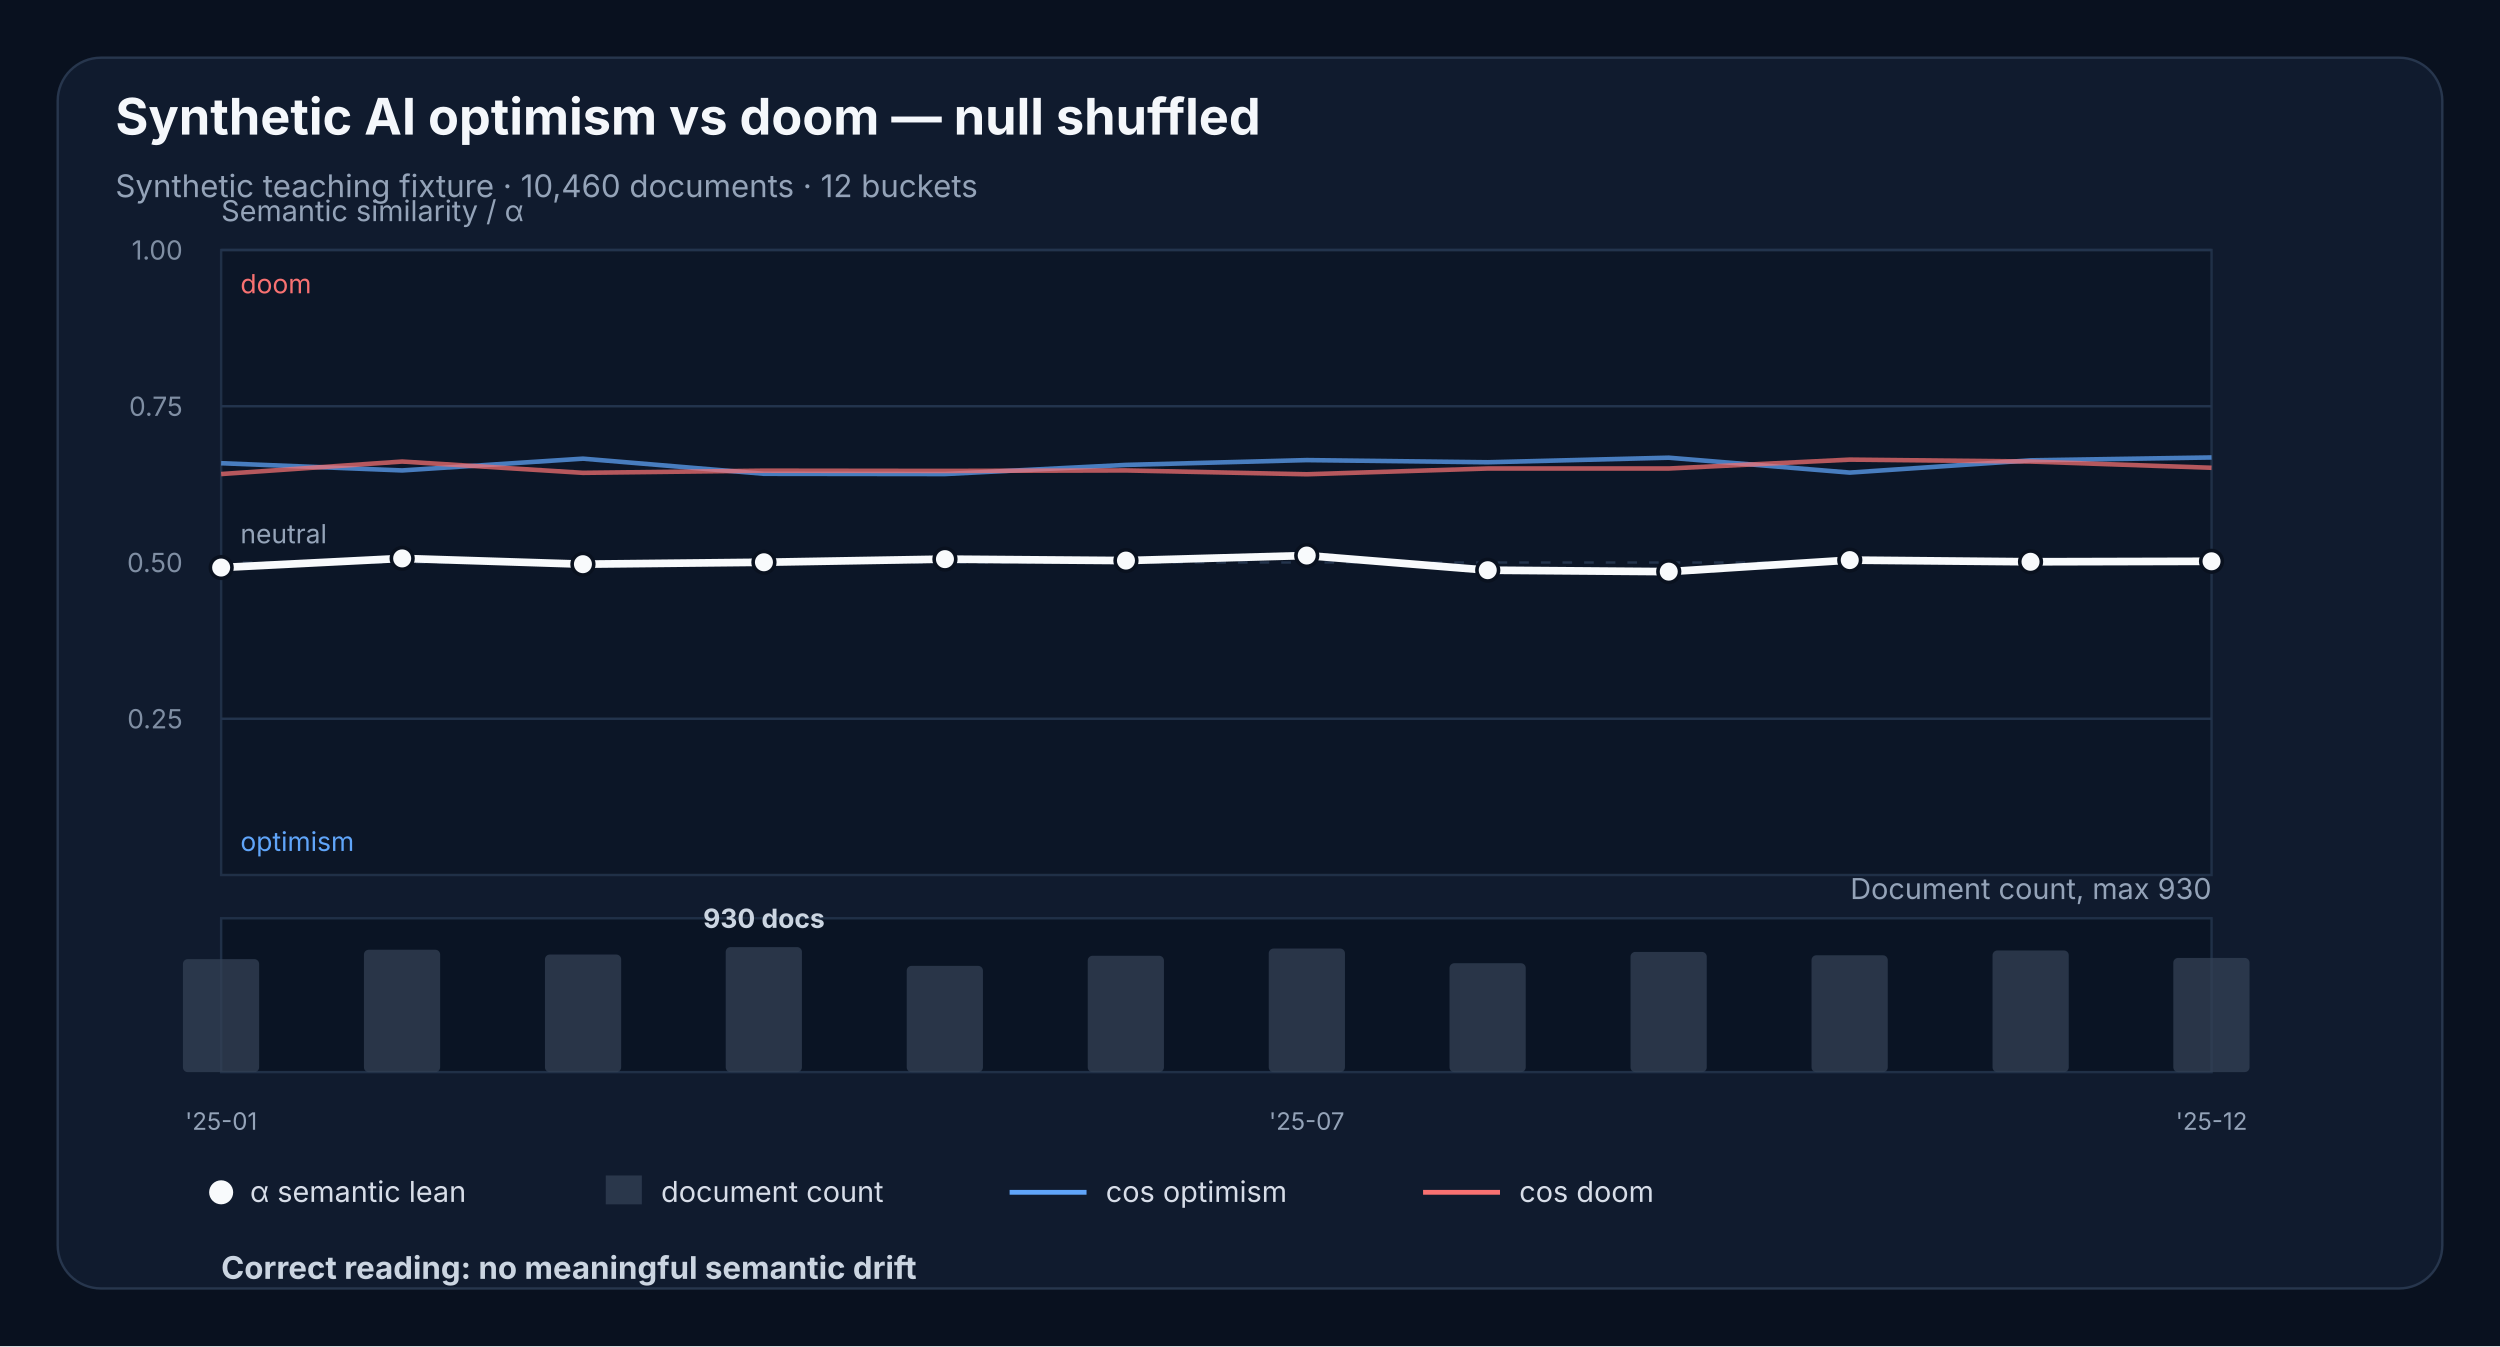
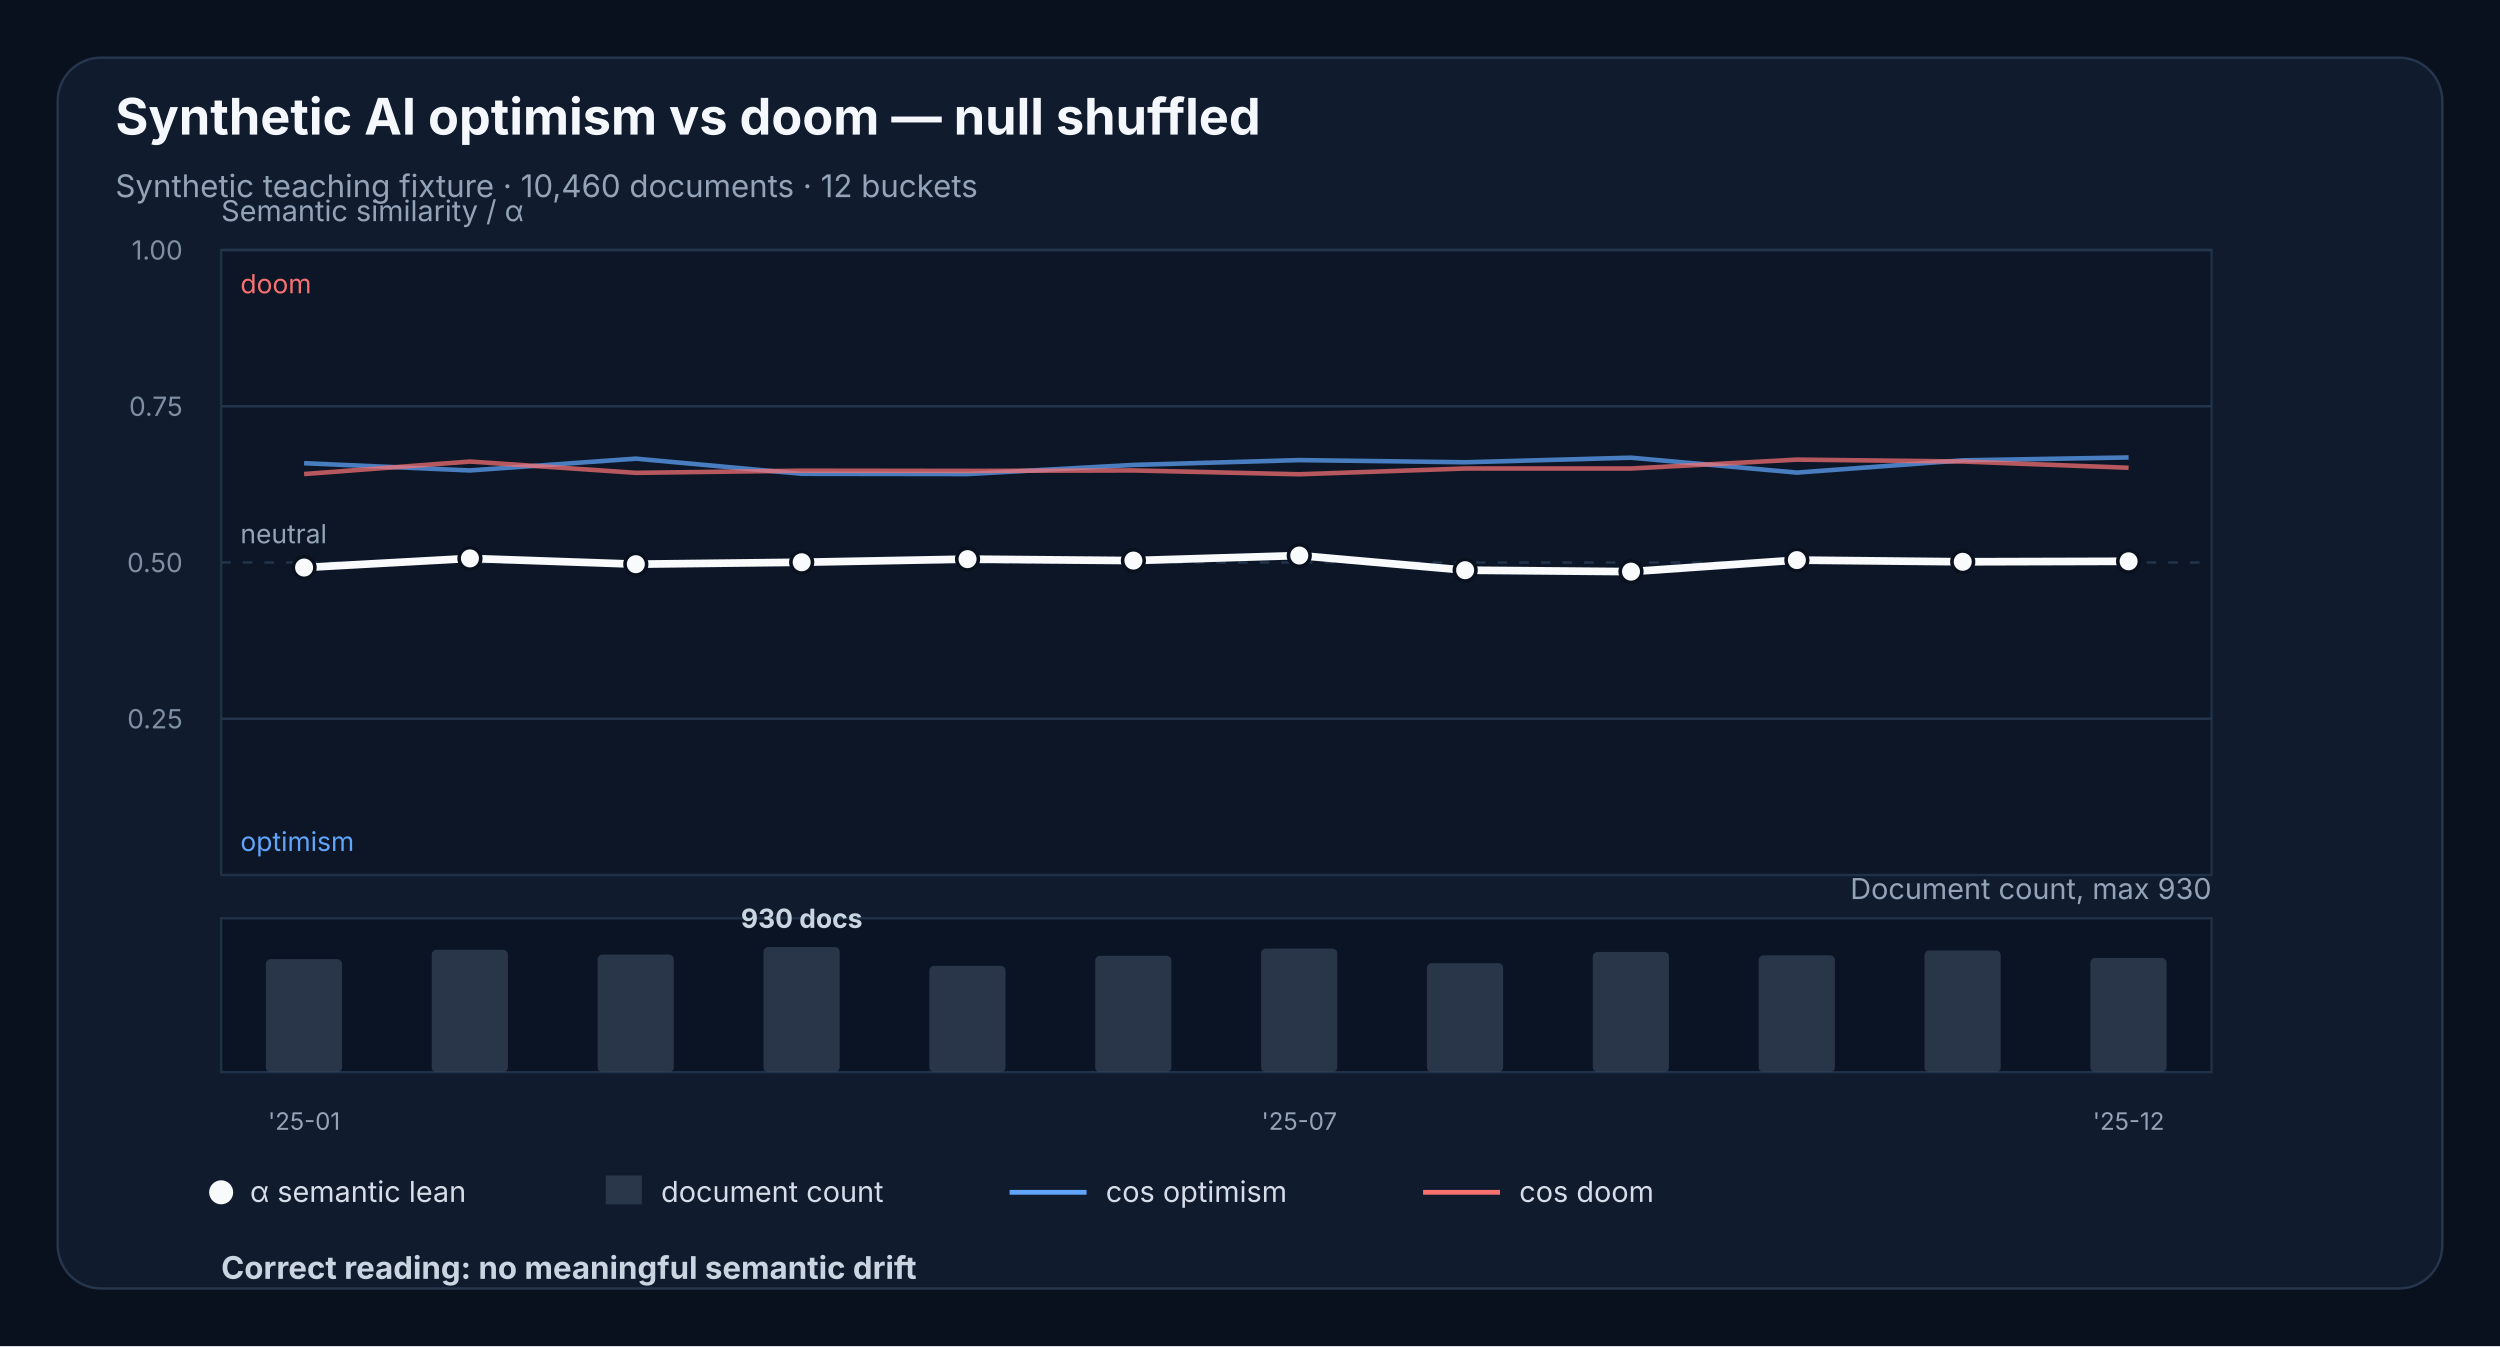
<svg xmlns="http://www.w3.org/2000/svg" width="1040" height="560" viewBox="0 0 1040 560" role="img" aria-label="Semantic trend teaching chart for null-shuffled">
  <rect width="100%" height="100%" fill="#09111f" />
  <rect x="24" y="24" width="992" height="512" rx="18" fill="#101b2e" stroke="#27364d" />
  <text x="48.0" y="56.0" fill="#f4f7fb" font-family="Inter, -apple-system, BlinkMacSystemFont, Segoe UI, sans-serif" font-size="21" font-weight="700" text-anchor="start">Synthetic AI optimism vs doom — null shuffled</text>
  <text x="48.0" y="82.0" fill="#94a3b8" font-family="Inter, -apple-system, BlinkMacSystemFont, Segoe UI, sans-serif" font-size="13" font-weight="400" text-anchor="start">Synthetic teaching fixture · 10,460 documents · 12 buckets</text>
  <rect x="92" y="104" width="828" height="260" fill="#0c1627" stroke="#203047" />
  <rect x="92" y="382" width="828" height="64" fill="#0a1424" stroke="#203047" />
  <text x="92.0" y="92.0" fill="#94a3b8" font-family="Inter, -apple-system, BlinkMacSystemFont, Segoe UI, sans-serif" font-size="12" font-weight="400" text-anchor="start">Semantic similarity / α</text>
  <text x="920.0" y="374.0" fill="#94a3b8" font-family="Inter, -apple-system, BlinkMacSystemFont, Segoe UI, sans-serif" font-size="12" font-weight="400" text-anchor="end">Document count, max 930</text>
  <line x1="92.0" y1="299.0" x2="920.0" y2="299.0" stroke="#23344d" stroke-width="1" />
  <text x="76.0" y="303.0" fill="#7f8ea3" font-family="Inter, -apple-system, BlinkMacSystemFont, Segoe UI, sans-serif" font-size="11" font-weight="400" text-anchor="end">0.25</text>
  <line x1="92.0" y1="234.0" x2="920.0" y2="234.0" stroke="#23344d" stroke-width="1" stroke-dasharray="4 5" />
  <text x="76.0" y="238.0" fill="#7f8ea3" font-family="Inter, -apple-system, BlinkMacSystemFont, Segoe UI, sans-serif" font-size="11" font-weight="400" text-anchor="end">0.50</text>
  <line x1="92.0" y1="169.0" x2="920.0" y2="169.0" stroke="#23344d" stroke-width="1" />
  <text x="76.0" y="173.0" fill="#7f8ea3" font-family="Inter, -apple-system, BlinkMacSystemFont, Segoe UI, sans-serif" font-size="11" font-weight="400" text-anchor="end">0.75</text>
  <line x1="92.0" y1="104.0" x2="920.0" y2="104.0" stroke="#23344d" stroke-width="1" />
  <text x="76.0" y="108.0" fill="#7f8ea3" font-family="Inter, -apple-system, BlinkMacSystemFont, Segoe UI, sans-serif" font-size="11" font-weight="400" text-anchor="end">1.00</text>
  <text x="100.0" y="122.0" fill="#f87171" font-family="Inter, -apple-system, BlinkMacSystemFont, Segoe UI, sans-serif" font-size="11" font-weight="400" text-anchor="start">doom</text>
  <text x="100.0" y="354.0" fill="#60a5fa" font-family="Inter, -apple-system, BlinkMacSystemFont, Segoe UI, sans-serif" font-size="11" font-weight="400" text-anchor="start">optimism</text>
  <text x="100.0" y="226.0" fill="#94a3b8" font-family="Inter, -apple-system, BlinkMacSystemFont, Segoe UI, sans-serif" font-size="11" font-weight="400" text-anchor="start">neutral</text>
  <g data-layer="volume-bars">
-     <rect x="76.1" y="399.0" width="31.7" height="47.0" rx="2" fill="#334155" opacity="0.74" />
-     <rect x="151.4" y="395.1" width="31.7" height="50.9" rx="2" fill="#334155" opacity="0.74" />
-     <rect x="226.7" y="397.1" width="31.7" height="48.9" rx="2" fill="#334155" opacity="0.74" />
-     <rect x="301.9" y="394.0" width="31.7" height="52.0" rx="2" fill="#334155" opacity="0.74" />
-     <text x="317.8" y="386.0" fill="#cbd5e1" font-family="Inter, -apple-system, BlinkMacSystemFont, Segoe UI, sans-serif" font-size="11" font-weight="700" text-anchor="middle">930 docs</text>
-     <rect x="377.2" y="401.8" width="31.7" height="44.2" rx="2" fill="#334155" opacity="0.74" />
-     <rect x="452.5" y="397.6" width="31.7" height="48.4" rx="2" fill="#334155" opacity="0.74" />
-     <rect x="527.8" y="394.6" width="31.7" height="51.4" rx="2" fill="#334155" opacity="0.74" />
-     <rect x="603.0" y="400.7" width="31.7" height="45.3" rx="2" fill="#334155" opacity="0.74" />
-     <rect x="678.3" y="396.0" width="31.7" height="50.0" rx="2" fill="#334155" opacity="0.74" />
-     <rect x="753.6" y="397.4" width="31.7" height="48.6" rx="2" fill="#334155" opacity="0.74" />
-     <rect x="828.9" y="395.4" width="31.7" height="50.6" rx="2" fill="#334155" opacity="0.74" />
-     <rect x="904.1" y="398.5" width="31.7" height="47.5" rx="2" fill="#334155" opacity="0.74" />
+     <rect x="110.6" y="399.0" width="31.7" height="47.0" rx="2" fill="#334155" opacity="0.74" />
+     <rect x="179.6" y="395.1" width="31.7" height="50.9" rx="2" fill="#334155" opacity="0.74" />
+     <rect x="248.6" y="397.1" width="31.7" height="48.9" rx="2" fill="#334155" opacity="0.74" />
+     <rect x="317.6" y="394.0" width="31.7" height="52.0" rx="2" fill="#334155" opacity="0.74" />
+     <text x="333.5" y="386.0" fill="#cbd5e1" font-family="Inter, -apple-system, BlinkMacSystemFont, Segoe UI, sans-serif" font-size="11" font-weight="700" text-anchor="middle">930 docs</text>
+     <rect x="386.6" y="401.8" width="31.7" height="44.2" rx="2" fill="#334155" opacity="0.74" />
+     <rect x="455.6" y="397.6" width="31.7" height="48.4" rx="2" fill="#334155" opacity="0.74" />
+     <rect x="524.6" y="394.6" width="31.7" height="51.4" rx="2" fill="#334155" opacity="0.74" />
+     <rect x="593.6" y="400.7" width="31.7" height="45.3" rx="2" fill="#334155" opacity="0.74" />
+     <rect x="662.6" y="396.0" width="31.7" height="50.0" rx="2" fill="#334155" opacity="0.74" />
+     <rect x="731.6" y="397.4" width="31.7" height="48.6" rx="2" fill="#334155" opacity="0.74" />
+     <rect x="800.6" y="395.4" width="31.7" height="50.6" rx="2" fill="#334155" opacity="0.74" />
+     <rect x="869.6" y="398.5" width="31.7" height="47.5" rx="2" fill="#334155" opacity="0.74" />
  </g>
  <g data-layer="semantic-lines">
-     <polyline points="92.0,236.1 167.3,232.3 242.5,234.7 317.8,233.9 393.1,232.6 468.4,233.2 543.6,231.1 618.9,237.2 694.2,237.8 769.5,233.0 844.7,233.7 920.0,233.5" fill="none" stroke="#f8fafc" stroke-width="3.2" stroke-linejoin="round" stroke-linecap="round" />
-     <polyline points="92.0,192.7 167.3,195.7 242.5,190.8 317.8,197.1 393.1,197.2 468.4,193.4 543.6,191.4 618.9,192.3 694.2,190.4 769.5,196.6 844.7,191.5 920.0,190.3" fill="none" stroke="#60a5fa" stroke-width="1.9" opacity="0.72" stroke-linejoin="round" />
-     <polyline points="92.0,197.2 167.3,192.0 242.5,196.7 317.8,195.8 393.1,195.9 468.4,195.7 543.6,197.3 618.9,194.9 694.2,194.9 769.5,191.2 844.7,192.0 920.0,194.6" fill="none" stroke="#f87171" stroke-width="1.9" opacity="0.72" stroke-linejoin="round" />
-     <circle cx="92.0" cy="236.1" r="4.5" fill="#f8fafc" stroke="#09111f" stroke-width="1.5" />
-     <circle cx="167.3" cy="232.3" r="4.5" fill="#f8fafc" stroke="#09111f" stroke-width="1.5" />
-     <circle cx="242.5" cy="234.7" r="4.5" fill="#f8fafc" stroke="#09111f" stroke-width="1.5" />
-     <circle cx="317.8" cy="233.9" r="4.5" fill="#f8fafc" stroke="#09111f" stroke-width="1.5" />
-     <circle cx="393.1" cy="232.6" r="4.5" fill="#f8fafc" stroke="#09111f" stroke-width="1.5" />
-     <circle cx="468.4" cy="233.2" r="4.5" fill="#f8fafc" stroke="#09111f" stroke-width="1.5" />
-     <circle cx="543.6" cy="231.1" r="4.5" fill="#f8fafc" stroke="#09111f" stroke-width="1.5" />
-     <circle cx="618.9" cy="237.2" r="4.5" fill="#f8fafc" stroke="#09111f" stroke-width="1.5" />
-     <circle cx="694.2" cy="237.8" r="4.5" fill="#f8fafc" stroke="#09111f" stroke-width="1.5" />
-     <circle cx="769.5" cy="233.0" r="4.5" fill="#f8fafc" stroke="#09111f" stroke-width="1.5" />
-     <circle cx="844.7" cy="233.7" r="4.5" fill="#f8fafc" stroke="#09111f" stroke-width="1.5" />
-     <circle cx="920.0" cy="233.5" r="4.5" fill="#f8fafc" stroke="#09111f" stroke-width="1.5" />
+     <polyline points="126.5,236.1 195.5,232.3 264.5,234.7 333.5,233.9 402.5,232.6 471.5,233.2 540.5,231.1 609.5,237.2 678.5,237.8 747.5,233.0 816.5,233.7 885.5,233.5" fill="none" stroke="#f8fafc" stroke-width="3.2" stroke-linejoin="round" stroke-linecap="round" />
+     <polyline points="126.5,192.7 195.5,195.7 264.5,190.8 333.5,197.1 402.5,197.2 471.5,193.4 540.5,191.4 609.5,192.3 678.5,190.4 747.5,196.6 816.5,191.5 885.5,190.3" fill="none" stroke="#60a5fa" stroke-width="1.9" opacity="0.72" stroke-linejoin="round" />
+     <polyline points="126.5,197.2 195.5,192.0 264.5,196.7 333.5,195.8 402.5,195.9 471.5,195.7 540.5,197.3 609.5,194.9 678.5,194.9 747.5,191.2 816.5,192.0 885.5,194.6" fill="none" stroke="#f87171" stroke-width="1.9" opacity="0.72" stroke-linejoin="round" />
+     <circle cx="126.5" cy="236.1" r="4.5" fill="#f8fafc" stroke="#09111f" stroke-width="1.5" />
+     <circle cx="195.5" cy="232.3" r="4.5" fill="#f8fafc" stroke="#09111f" stroke-width="1.5" />
+     <circle cx="264.5" cy="234.7" r="4.5" fill="#f8fafc" stroke="#09111f" stroke-width="1.5" />
+     <circle cx="333.5" cy="233.9" r="4.5" fill="#f8fafc" stroke="#09111f" stroke-width="1.5" />
+     <circle cx="402.5" cy="232.6" r="4.5" fill="#f8fafc" stroke="#09111f" stroke-width="1.5" />
+     <circle cx="471.5" cy="233.2" r="4.5" fill="#f8fafc" stroke="#09111f" stroke-width="1.5" />
+     <circle cx="540.5" cy="231.1" r="4.5" fill="#f8fafc" stroke="#09111f" stroke-width="1.5" />
+     <circle cx="609.5" cy="237.2" r="4.5" fill="#f8fafc" stroke="#09111f" stroke-width="1.5" />
+     <circle cx="678.5" cy="237.8" r="4.5" fill="#f8fafc" stroke="#09111f" stroke-width="1.5" />
+     <circle cx="747.5" cy="233.0" r="4.5" fill="#f8fafc" stroke="#09111f" stroke-width="1.5" />
+     <circle cx="816.5" cy="233.7" r="4.5" fill="#f8fafc" stroke="#09111f" stroke-width="1.5" />
+     <circle cx="885.5" cy="233.5" r="4.5" fill="#f8fafc" stroke="#09111f" stroke-width="1.5" />
  </g>
-   <text x="92.0" y="470.0" fill="#94a3b8" font-family="Inter, -apple-system, BlinkMacSystemFont, Segoe UI, sans-serif" font-size="10" font-weight="400" text-anchor="middle">'25-01</text>
-   <text x="543.6" y="470.0" fill="#94a3b8" font-family="Inter, -apple-system, BlinkMacSystemFont, Segoe UI, sans-serif" font-size="10" font-weight="400" text-anchor="middle">'25-07</text>
-   <text x="920.0" y="470.0" fill="#94a3b8" font-family="Inter, -apple-system, BlinkMacSystemFont, Segoe UI, sans-serif" font-size="10" font-weight="400" text-anchor="middle">'25-12</text>
+   <text x="126.5" y="470.0" fill="#94a3b8" font-family="Inter, -apple-system, BlinkMacSystemFont, Segoe UI, sans-serif" font-size="10" font-weight="400" text-anchor="middle">'25-01</text>
+   <text x="540.5" y="470.0" fill="#94a3b8" font-family="Inter, -apple-system, BlinkMacSystemFont, Segoe UI, sans-serif" font-size="10" font-weight="400" text-anchor="middle">'25-07</text>
+   <text x="885.5" y="470.0" fill="#94a3b8" font-family="Inter, -apple-system, BlinkMacSystemFont, Segoe UI, sans-serif" font-size="10" font-weight="400" text-anchor="middle">'25-12</text>
  <circle cx="92" cy="496" r="5" fill="#f8fafc" />
  <text x="104.0" y="500.0" fill="#d7dde8" font-family="Inter, -apple-system, BlinkMacSystemFont, Segoe UI, sans-serif" font-size="12" font-weight="400" text-anchor="start">α semantic lean</text>
  <rect x="252" y="489" width="15" height="12" fill="#334155" opacity="0.74" />
  <text x="275.0" y="500.0" fill="#d7dde8" font-family="Inter, -apple-system, BlinkMacSystemFont, Segoe UI, sans-serif" font-size="12" font-weight="400" text-anchor="start">document count</text>
  <line x1="420.0" y1="496.0" x2="452.0" y2="496.0" stroke="#60a5fa" stroke-width="2" />
  <text x="460.0" y="500.0" fill="#d7dde8" font-family="Inter, -apple-system, BlinkMacSystemFont, Segoe UI, sans-serif" font-size="12" font-weight="400" text-anchor="start">cos optimism</text>
  <line x1="592.0" y1="496.0" x2="624.0" y2="496.0" stroke="#f87171" stroke-width="2" />
  <text x="632.0" y="500.0" fill="#d7dde8" font-family="Inter, -apple-system, BlinkMacSystemFont, Segoe UI, sans-serif" font-size="12" font-weight="400" text-anchor="start">cos doom</text>
  <text x="92.0" y="532.0" fill="#cbd5e1" font-family="Inter, -apple-system, BlinkMacSystemFont, Segoe UI, sans-serif" font-size="13" font-weight="700" text-anchor="start">Correct reading: no meaningful semantic drift</text>
</svg>
